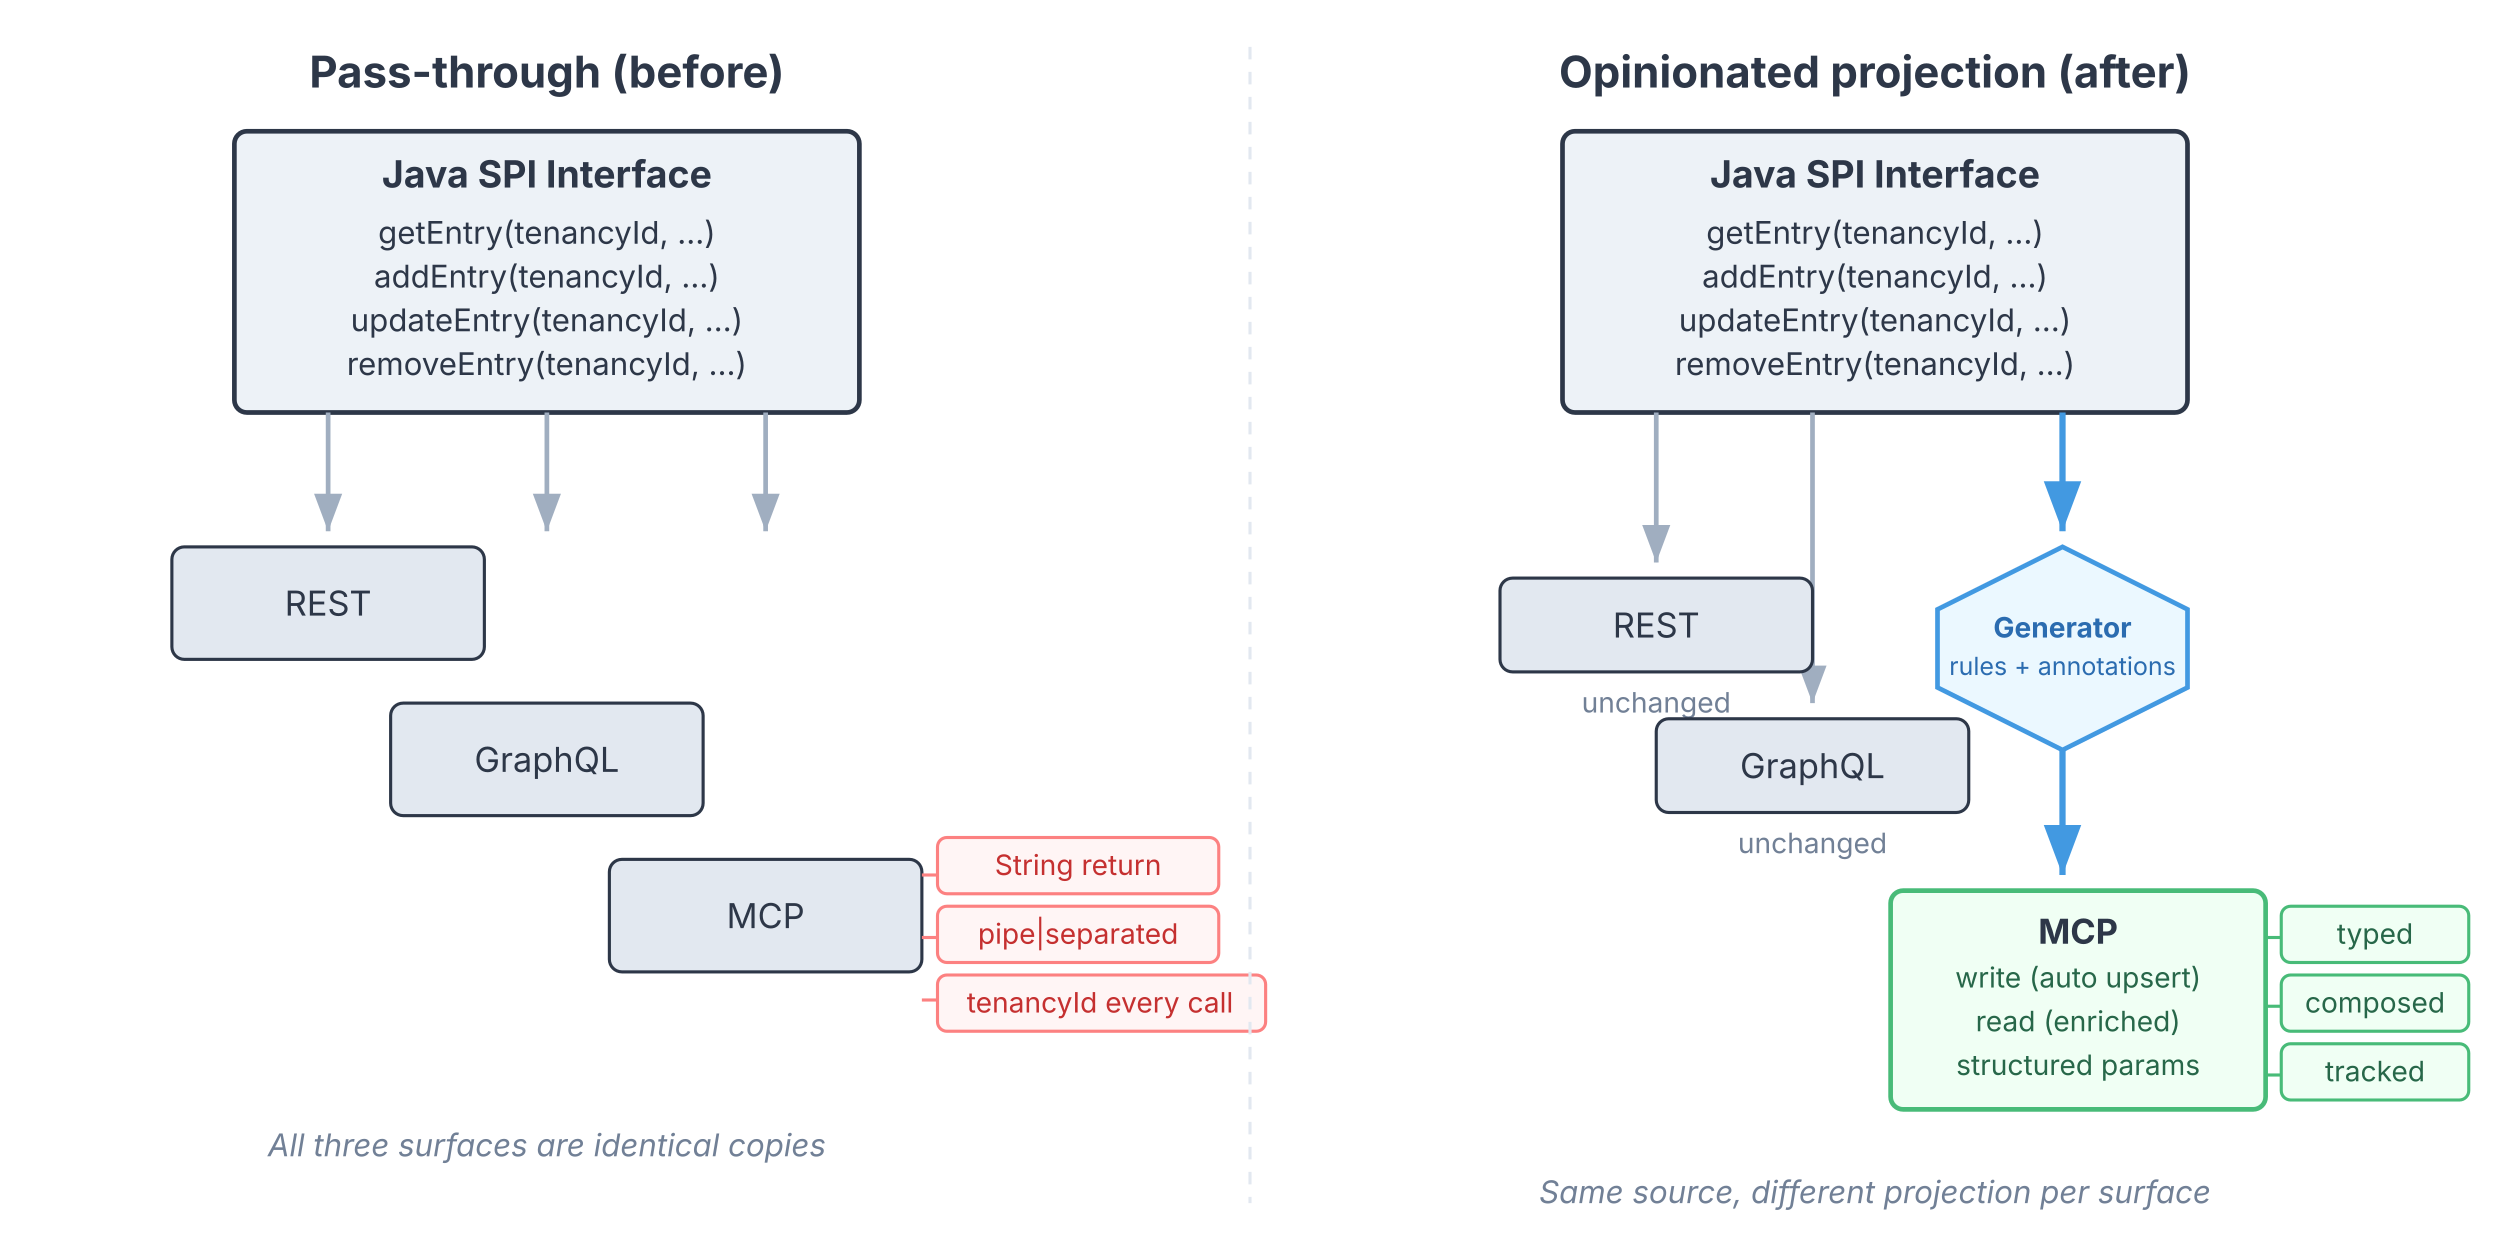
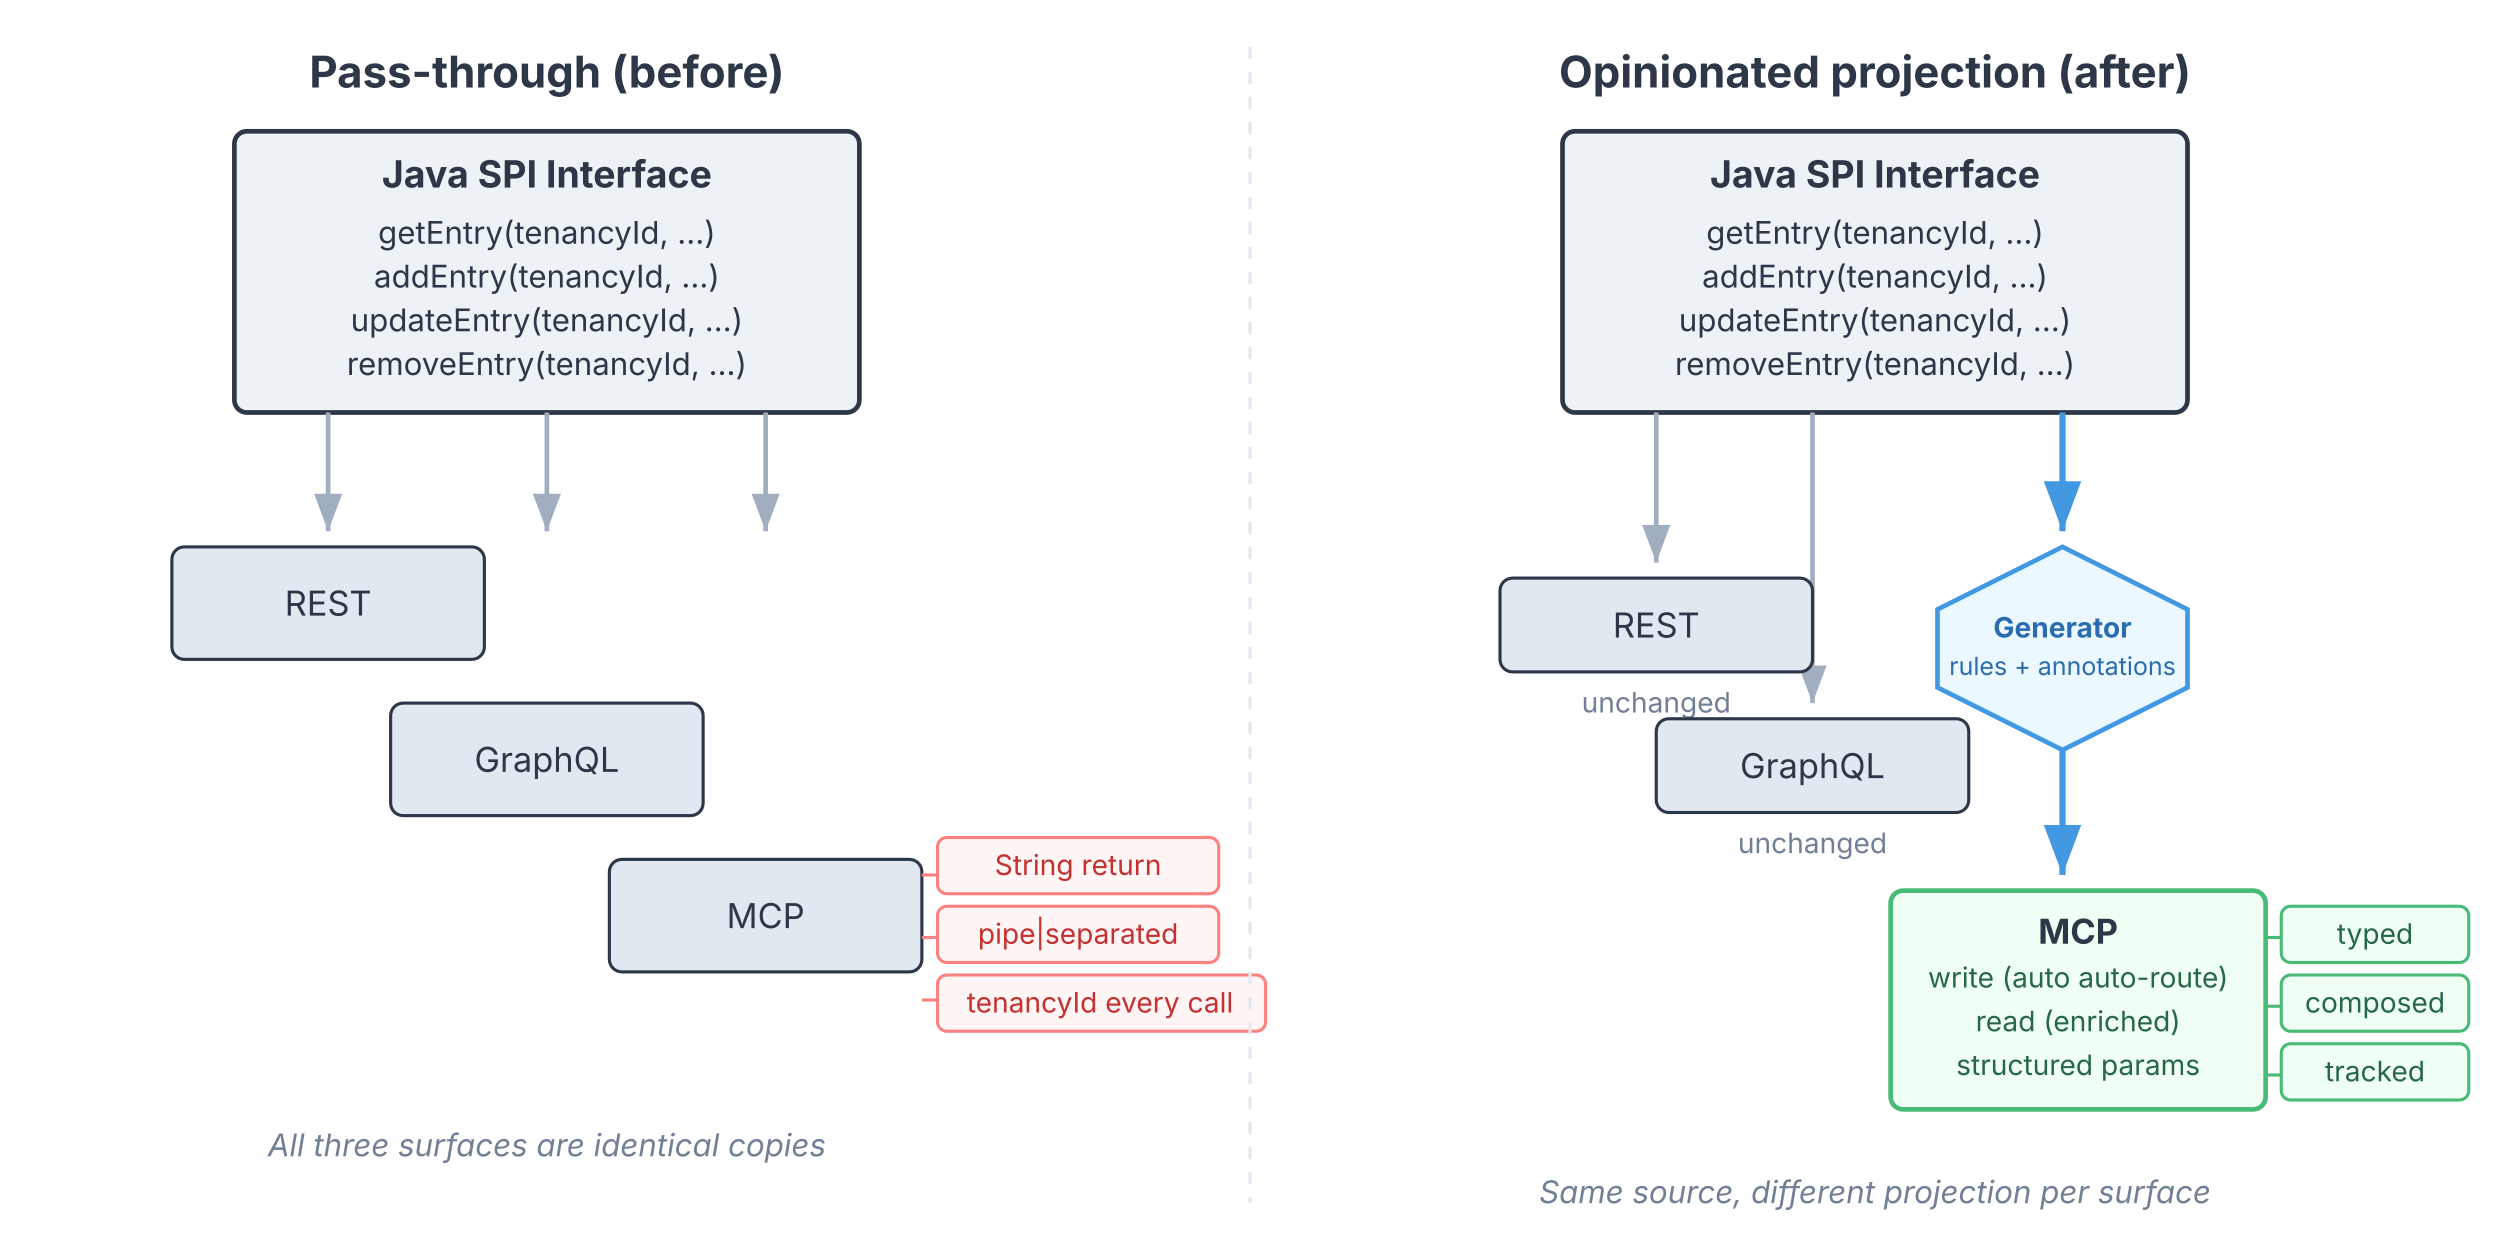
<svg xmlns="http://www.w3.org/2000/svg" viewBox="0 0 800 400" width="800" height="400" font-family="system-ui, -apple-system, sans-serif">
  <rect width="800" height="400" fill="#ffffff" />
  <text x="175" y="28" font-size="14" font-weight="bold" fill="#2d3748" text-anchor="middle">Pass-through (before)</text>
  <rect x="75" y="42" width="200" height="90" rx="4" fill="#edf2f7" stroke="#2d3748" stroke-width="1.5" />
  <text x="175" y="60" font-size="12" font-weight="bold" fill="#2d3748" text-anchor="middle">Java SPI Interface</text>
  <text x="175" y="78" font-size="10" fill="#2d3748" text-anchor="middle">getEntry(tenancyId, ...)</text>
  <text x="175" y="92" font-size="10" fill="#2d3748" text-anchor="middle">addEntry(tenancyId, ...)</text>
  <text x="175" y="106" font-size="10" fill="#2d3748" text-anchor="middle">updateEntry(tenancyId, ...)</text>
  <text x="175" y="120" font-size="10" fill="#2d3748" text-anchor="middle">removeEntry(tenancyId, ...)</text>
  <line x1="105" y1="132" x2="105" y2="170" stroke="#a0aec0" stroke-width="1.5" marker-end="url(#arrowGrey)" />
  <line x1="175" y1="132" x2="175" y2="170" stroke="#a0aec0" stroke-width="1.5" marker-end="url(#arrowGrey)" />
  <line x1="245" y1="132" x2="245" y2="170" stroke="#a0aec0" stroke-width="1.5" marker-end="url(#arrowGrey)" />
  <rect x="55" y="175" width="100" height="36" rx="4" fill="#e2e8f0" stroke="#2d3748" stroke-width="1" />
  <text x="105" y="197" font-size="11" fill="#2d3748" text-anchor="middle">REST</text>
  <rect x="125" y="225" width="100" height="36" rx="4" fill="#e2e8f0" stroke="#2d3748" stroke-width="1" />
  <text x="175" y="247" font-size="11" fill="#2d3748" text-anchor="middle">GraphQL</text>
  <rect x="195" y="275" width="100" height="36" rx="4" fill="#e2e8f0" stroke="#2d3748" stroke-width="1" />
  <text x="245" y="297" font-size="11" fill="#2d3748" text-anchor="middle">MCP</text>
  <rect x="300" y="268" width="90" height="18" rx="3" fill="#fff5f5" stroke="#fc8181" stroke-width="1" />
  <text x="345" y="280" font-size="9" fill="#c53030" text-anchor="middle">String return</text>
  <line x1="295" y1="280" x2="300" y2="280" stroke="#fc8181" stroke-width="1" />
  <rect x="300" y="290" width="90" height="18" rx="3" fill="#fff5f5" stroke="#fc8181" stroke-width="1" />
  <text x="345" y="302" font-size="9" fill="#c53030" text-anchor="middle">pipe|separated</text>
  <line x1="295" y1="300" x2="300" y2="300" stroke="#fc8181" stroke-width="1" />
  <rect x="300" y="312" width="105" height="18" rx="3" fill="#fff5f5" stroke="#fc8181" stroke-width="1" />
  <text x="352" y="324" font-size="9" fill="#c53030" text-anchor="middle">tenancyId every call</text>
  <line x1="295" y1="320" x2="300" y2="320" stroke="#fc8181" stroke-width="1" />
  <text x="175" y="370" font-size="10" fill="#718096" text-anchor="middle" font-style="italic">All three surfaces are identical copies</text>
  <line x1="400" y1="15" x2="400" y2="385" stroke="#e2e8f0" stroke-width="1" stroke-dasharray="4,4" />
  <text x="600" y="28" font-size="14" font-weight="bold" fill="#2d3748" text-anchor="middle">Opinionated projection (after)</text>
  <rect x="500" y="42" width="200" height="90" rx="4" fill="#edf2f7" stroke="#2d3748" stroke-width="1.5" />
  <text x="600" y="60" font-size="12" font-weight="bold" fill="#2d3748" text-anchor="middle">Java SPI Interface</text>
  <text x="600" y="78" font-size="10" fill="#2d3748" text-anchor="middle">getEntry(tenancyId, ...)</text>
  <text x="600" y="92" font-size="10" fill="#2d3748" text-anchor="middle">addEntry(tenancyId, ...)</text>
  <text x="600" y="106" font-size="10" fill="#2d3748" text-anchor="middle">updateEntry(tenancyId, ...)</text>
  <text x="600" y="120" font-size="10" fill="#2d3748" text-anchor="middle">removeEntry(tenancyId, ...)</text>
  <line x1="530" y1="132" x2="530" y2="180" stroke="#a0aec0" stroke-width="1.5" marker-end="url(#arrowGrey)" />
  <line x1="580" y1="132" x2="580" y2="225" stroke="#a0aec0" stroke-width="1.5" marker-end="url(#arrowGrey)" />
  <rect x="480" y="185" width="100" height="30" rx="4" fill="#e2e8f0" stroke="#2d3748" stroke-width="1" />
  <text x="530" y="204" font-size="11" fill="#2d3748" text-anchor="middle">REST</text>
  <text x="530" y="228" font-size="9" fill="#718096" text-anchor="middle">unchanged</text>
  <rect x="530" y="230" width="100" height="30" rx="4" fill="#e2e8f0" stroke="#2d3748" stroke-width="1" />
  <text x="580" y="249" font-size="11" fill="#2d3748" text-anchor="middle">GraphQL</text>
  <text x="580" y="273" font-size="9" fill="#718096" text-anchor="middle">unchanged</text>
  <line x1="660" y1="132" x2="660" y2="170" stroke="#4299e1" stroke-width="2" marker-end="url(#arrowBlue)" />
  <polygon points="660,175 700,195 700,220 660,240 620,220 620,195" fill="#ebf8ff" stroke="#4299e1" stroke-width="1.5" />
  <text x="660" y="204" font-size="9" font-weight="bold" fill="#2b6cb0" text-anchor="middle">Generator</text>
  <text x="660" y="216" font-size="8" fill="#2b6cb0" text-anchor="middle">rules + annotations</text>
  <line x1="660" y1="240" x2="660" y2="280" stroke="#4299e1" stroke-width="2" marker-end="url(#arrowBlue)" />
  <rect x="605" y="285" width="120" height="70" rx="4" fill="#f0fff4" stroke="#48bb78" stroke-width="1.5" />
  <text x="665" y="302" font-size="11" font-weight="bold" fill="#2d3748" text-anchor="middle">MCP</text>
-   <text x="665" y="316" font-size="9" fill="#276749" text-anchor="middle">write (auto upsert)</text>
+   <text x="665" y="316" font-size="9" fill="#276749" text-anchor="middle">write (auto auto-route)</text>
  <text x="665" y="330" font-size="9" fill="#276749" text-anchor="middle">read (enriched)</text>
  <text x="665" y="344" font-size="9" fill="#276749" text-anchor="middle">structured params</text>
  <rect x="730" y="290" width="60" height="18" rx="3" fill="#f0fff4" stroke="#48bb78" stroke-width="1" />
  <text x="760" y="302" font-size="9" fill="#276749" text-anchor="middle">typed</text>
  <line x1="725" y1="300" x2="730" y2="300" stroke="#48bb78" stroke-width="1" />
  <rect x="730" y="312" width="60" height="18" rx="3" fill="#f0fff4" stroke="#48bb78" stroke-width="1" />
  <text x="760" y="324" font-size="9" fill="#276749" text-anchor="middle">composed</text>
  <line x1="725" y1="322" x2="730" y2="322" stroke="#48bb78" stroke-width="1" />
  <rect x="730" y="334" width="60" height="18" rx="3" fill="#f0fff4" stroke="#48bb78" stroke-width="1" />
  <text x="760" y="346" font-size="9" fill="#276749" text-anchor="middle">tracked</text>
  <line x1="725" y1="344" x2="730" y2="344" stroke="#48bb78" stroke-width="1" />
  <text x="600" y="385" font-size="10" fill="#718096" text-anchor="middle" font-style="italic">Same source, different projection per surface</text>
  <defs>
    <marker id="arrowGrey" markerWidth="8" markerHeight="6" refX="8" refY="3" orient="auto">
      <path d="M0,0 L8,3 L0,6" fill="#a0aec0" />
    </marker>
    <marker id="arrowBlue" markerWidth="8" markerHeight="6" refX="8" refY="3" orient="auto">
      <path d="M0,0 L8,3 L0,6" fill="#4299e1" />
    </marker>
  </defs>
</svg>
